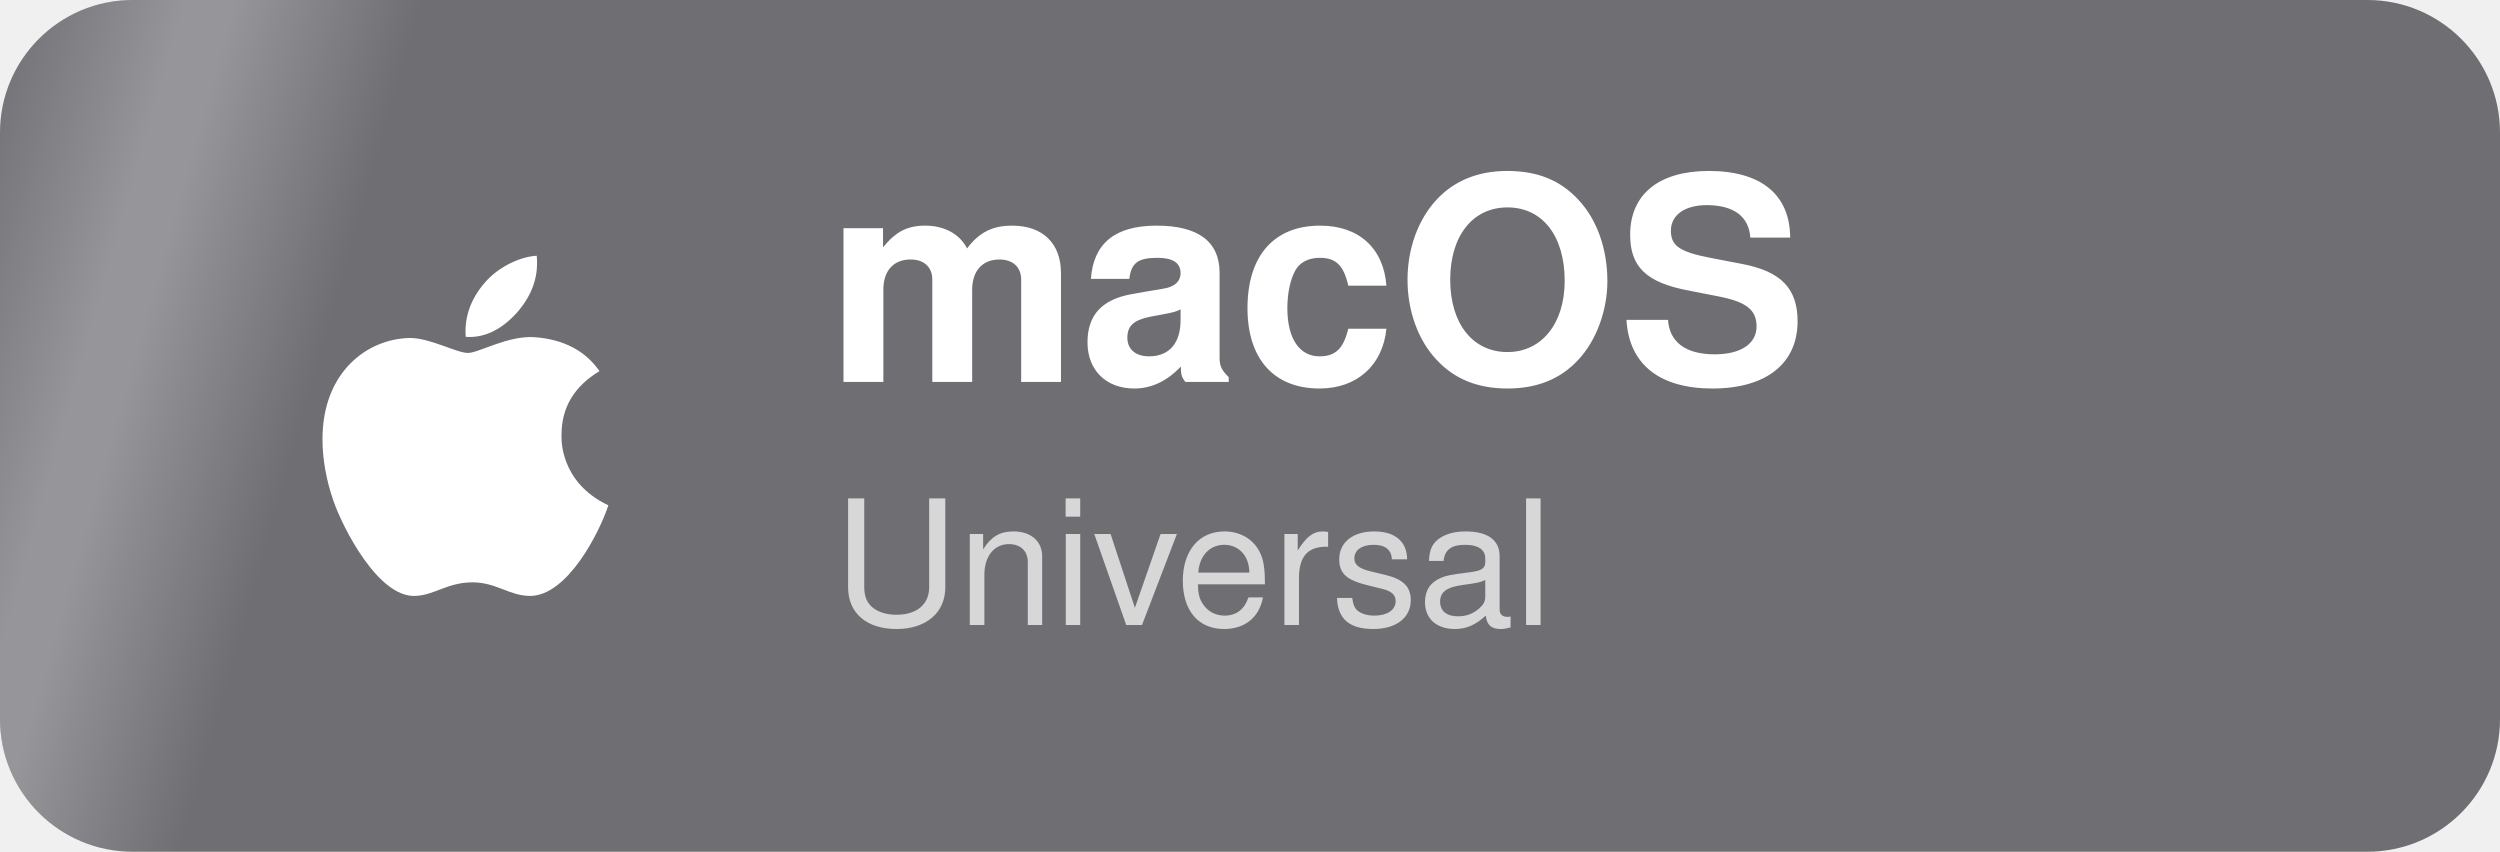
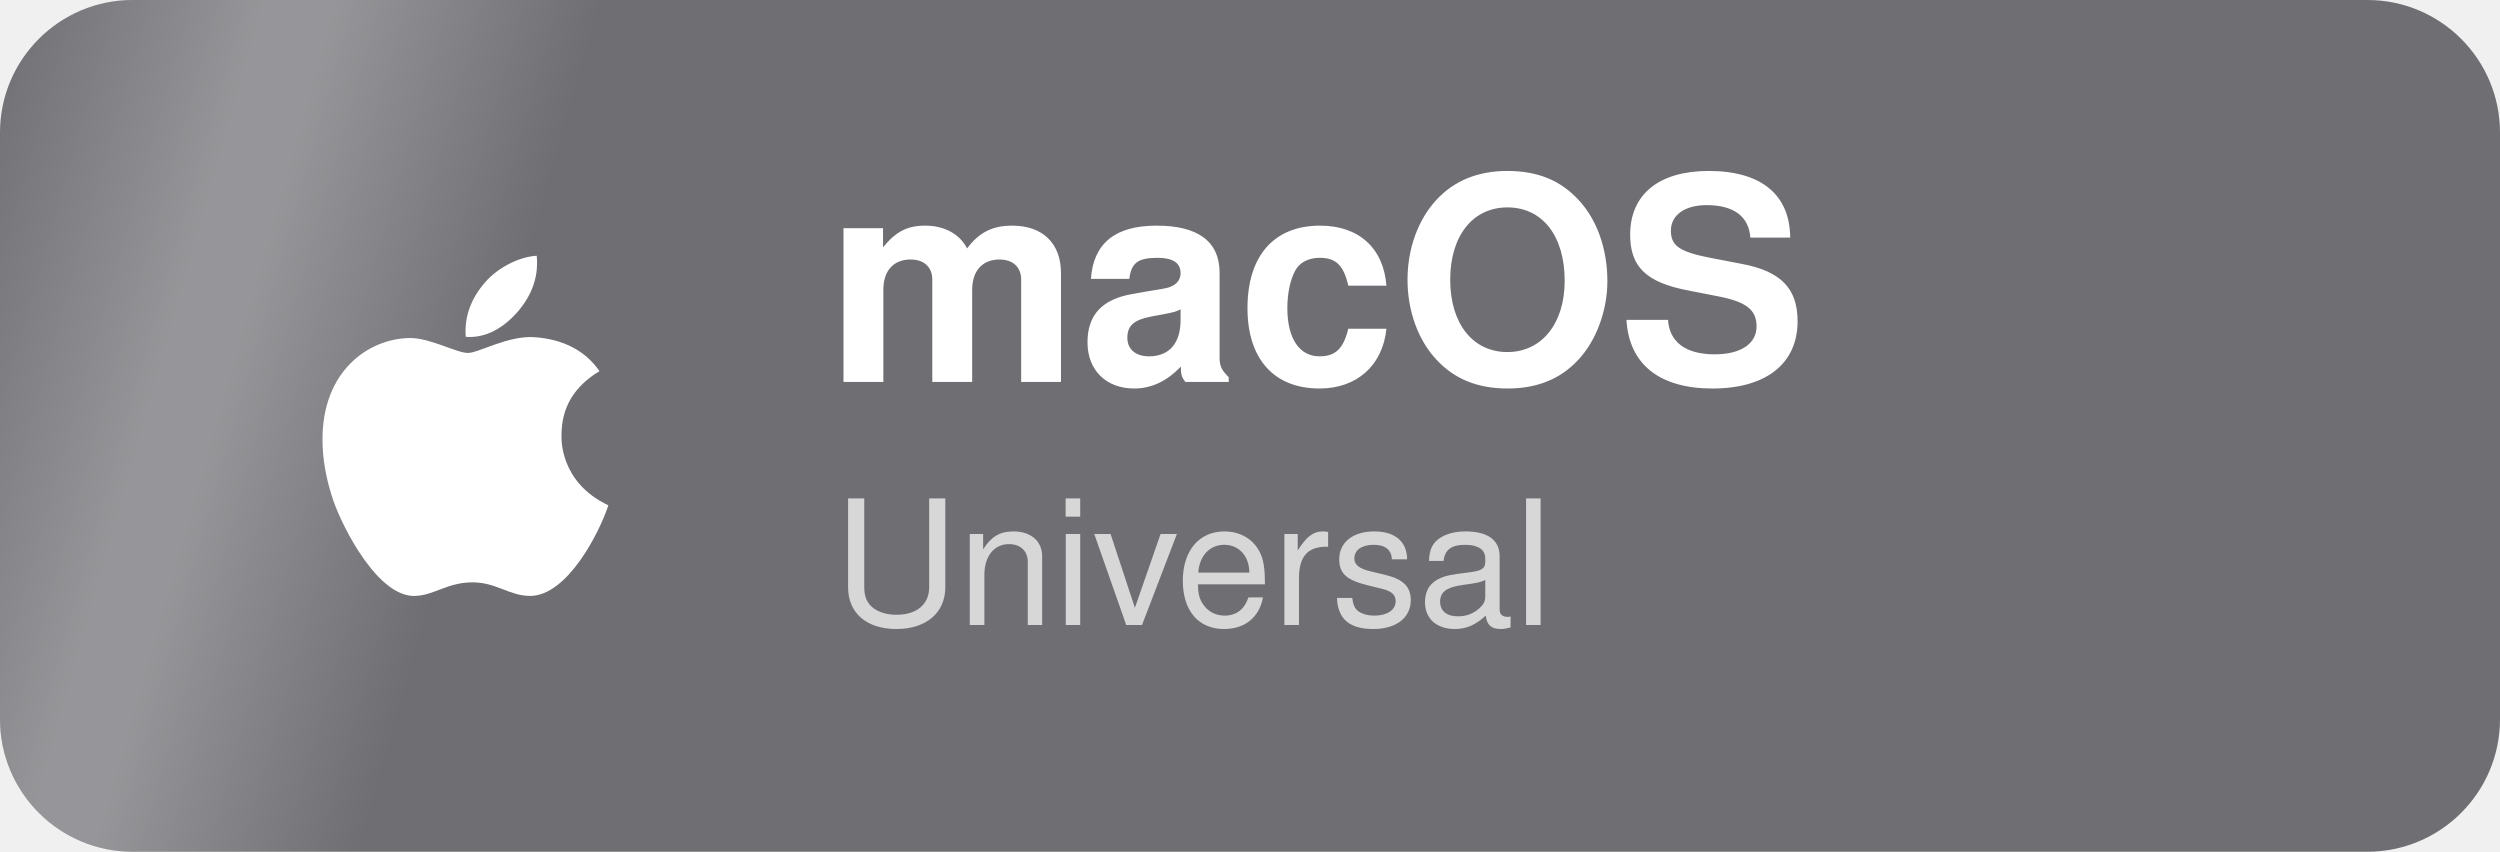
<svg xmlns="http://www.w3.org/2000/svg" viewBox="0 0 720 245.3" width="720" height="245.3" role="img" aria-label="Download for macOS">
  <defs>
    <clipPath id="edge">
      <path d="M38.2,0 H681.8 A38.2,38.2 0 0 1 720,38.2 V207.1 A38.2,38.2 0 0 1 681.8,245.3 H38.2 A38.2,38.2 0 0 1 0,207.1 V38.2 A38.2,38.2 0 0 1 38.2,0 Z" />
    </clipPath>
    <linearGradient id="sheen" x1="0" y1="0" x2="1" y2="0">
      <stop offset="0" stop-color="#fff" stop-opacity="0" />
      <stop offset="0.45" stop-color="#fff" stop-opacity="0.28" />
      <stop offset="0.55" stop-color="#fff" stop-opacity="0.28" />
      <stop offset="1" stop-color="#fff" stop-opacity="0" />
    </linearGradient>
  </defs>
  <style>
    @keyframes pass {
-       0%       { transform: translateX(-226.6px); }
-       11.03%   { transform: translateX(946.6px); }
-       100%     { transform: translateX(946.6px); }
+       0%       { transform: translateX(-278.2px); }
+       10.55%   { transform: translateX(998.2px); }
+       100%     { transform: translateX(998.2px); }
    }
-     .band { animation: pass 11.526s linear 1.249s infinite backwards; }
+     .band { animation: pass 9.206s linear 0.901s infinite backwards; }
    @media (prefers-reduced-motion: reduce) {
      .band { animation: none; opacity: 0; }
    }
  </style>
  <path d="M38.2,0 H681.8 A38.2,38.2 0 0 1 720,38.2 V207.1 A38.2,38.2 0 0 1 681.8,245.3 H38.2 A38.2,38.2 0 0 1 0,207.1 V38.2 A38.2,38.2 0 0 1 38.2,0 Z" fill="#6e6e73" />
  <g transform="translate(92.0 66.65) scale(0.21875)" fill="#ffffff">
    <path d="M318.7 268.7c-.2-36.7 16.4-64.4 50-84.8-18.8-26.9-47.2-41.7-84.7-44.6-35.5-2.8-74.3 20.7-88.5 20.7-15 0-49.4-19.7-76.4-19.7C63.3 141.2 4 184.8 4 273.5q0 39.3 14.4 81.2c12.8 36.7 59 126.7 107.2 125.2 25.2-.6 43-17.9 75.8-17.9 31.8 0 48.3 17.9 76.4 17.9 48.6-.7 90.4-82.5 102.6-119.3-65.2-30.7-61.7-90-61.7-91.9zm-56.6-164.2c27.3-32.4 24.8-61.9 24-72.5-24.1 1.4-52 16.4-67.9 34.9-17.5 19.8-27.8 44.3-25.6 71.9 26.1 2 49.9-11.4 69.5-34.3z" />
  </g>
  <text x="238" y="110" font-family="-apple-system, BlinkMacSystemFont, 'Segoe UI', Helvetica, Arial, sans-serif" font-size="82" font-weight="700" fill="#ffffff">macOS</text>
  <text x="240" y="180" font-family="-apple-system, BlinkMacSystemFont, 'Segoe UI', Helvetica, Arial, sans-serif" font-size="50" font-weight="400" fill="#ffffff" fill-opacity="0.72">Universal</text>
  <g clip-path="url(#edge)">
    <g class="band">
-       <rect x="0" y="-60" width="121.8" height="365.3" fill="url(#sheen)" transform="skewX(-16)" />
+       <rect x="0" y="-60" width="173.4" height="365.3" fill="url(#sheen)" transform="skewX(-16)" />
    </g>
  </g>
</svg>
